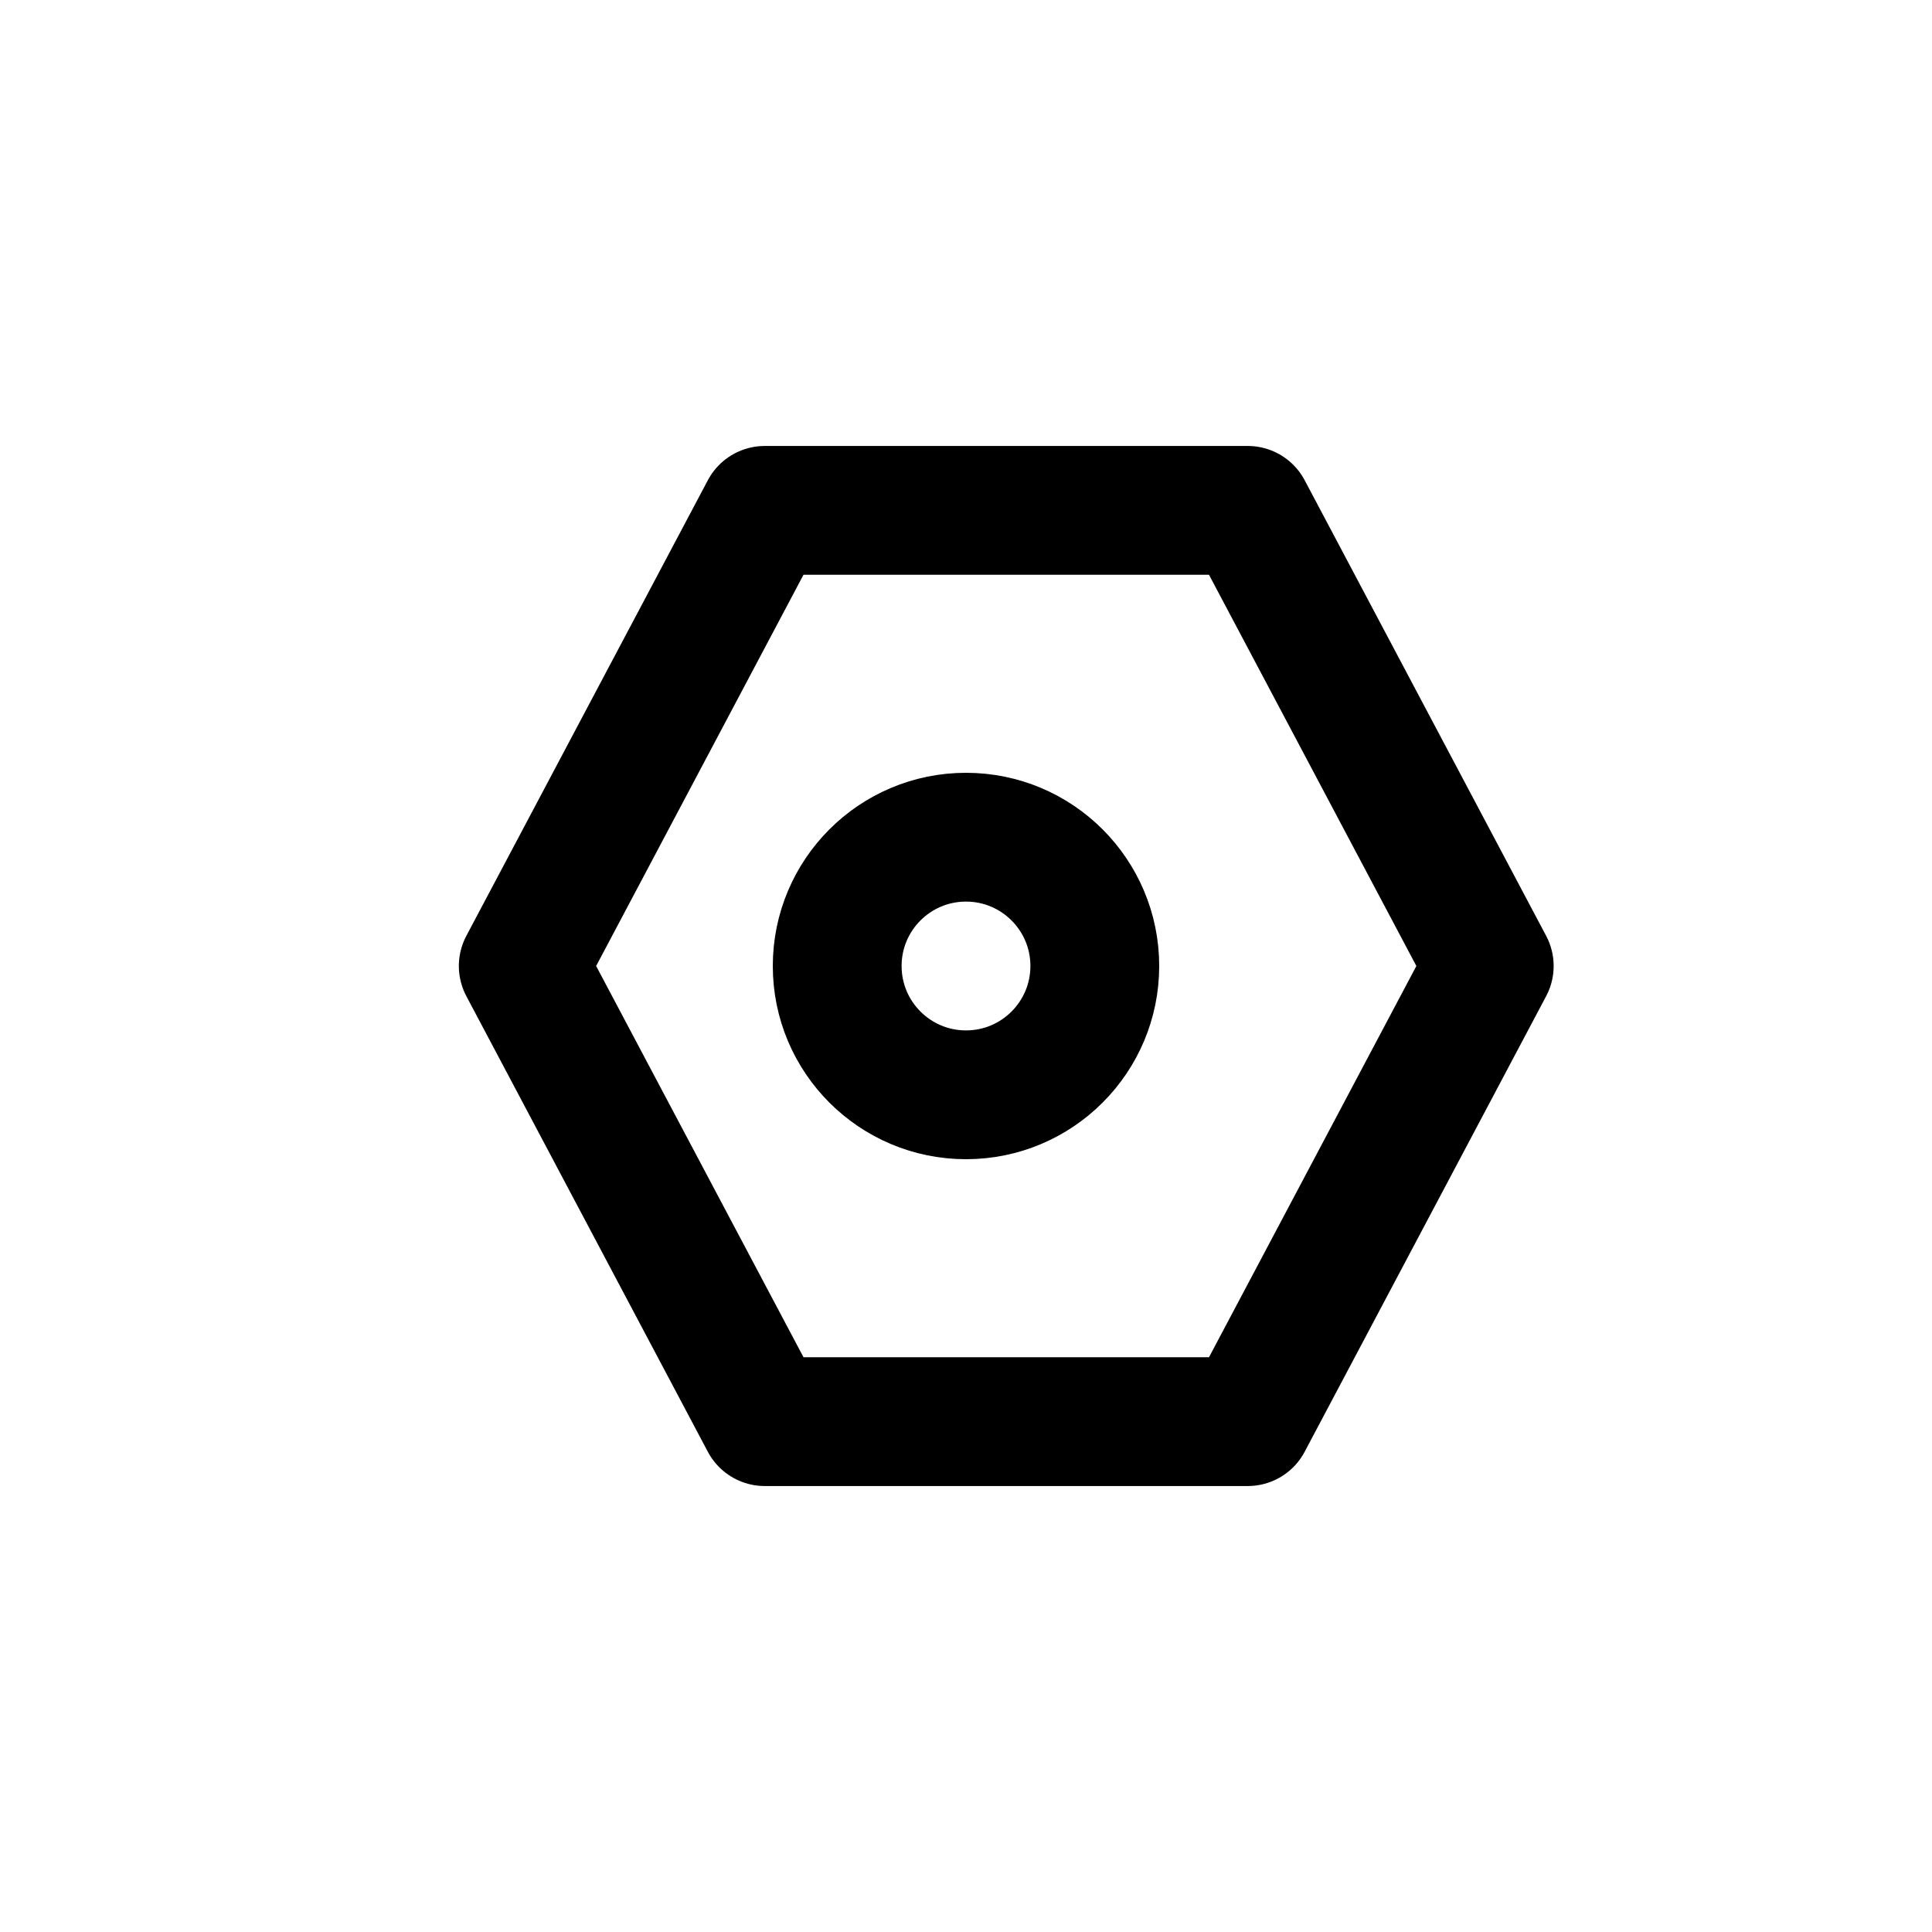
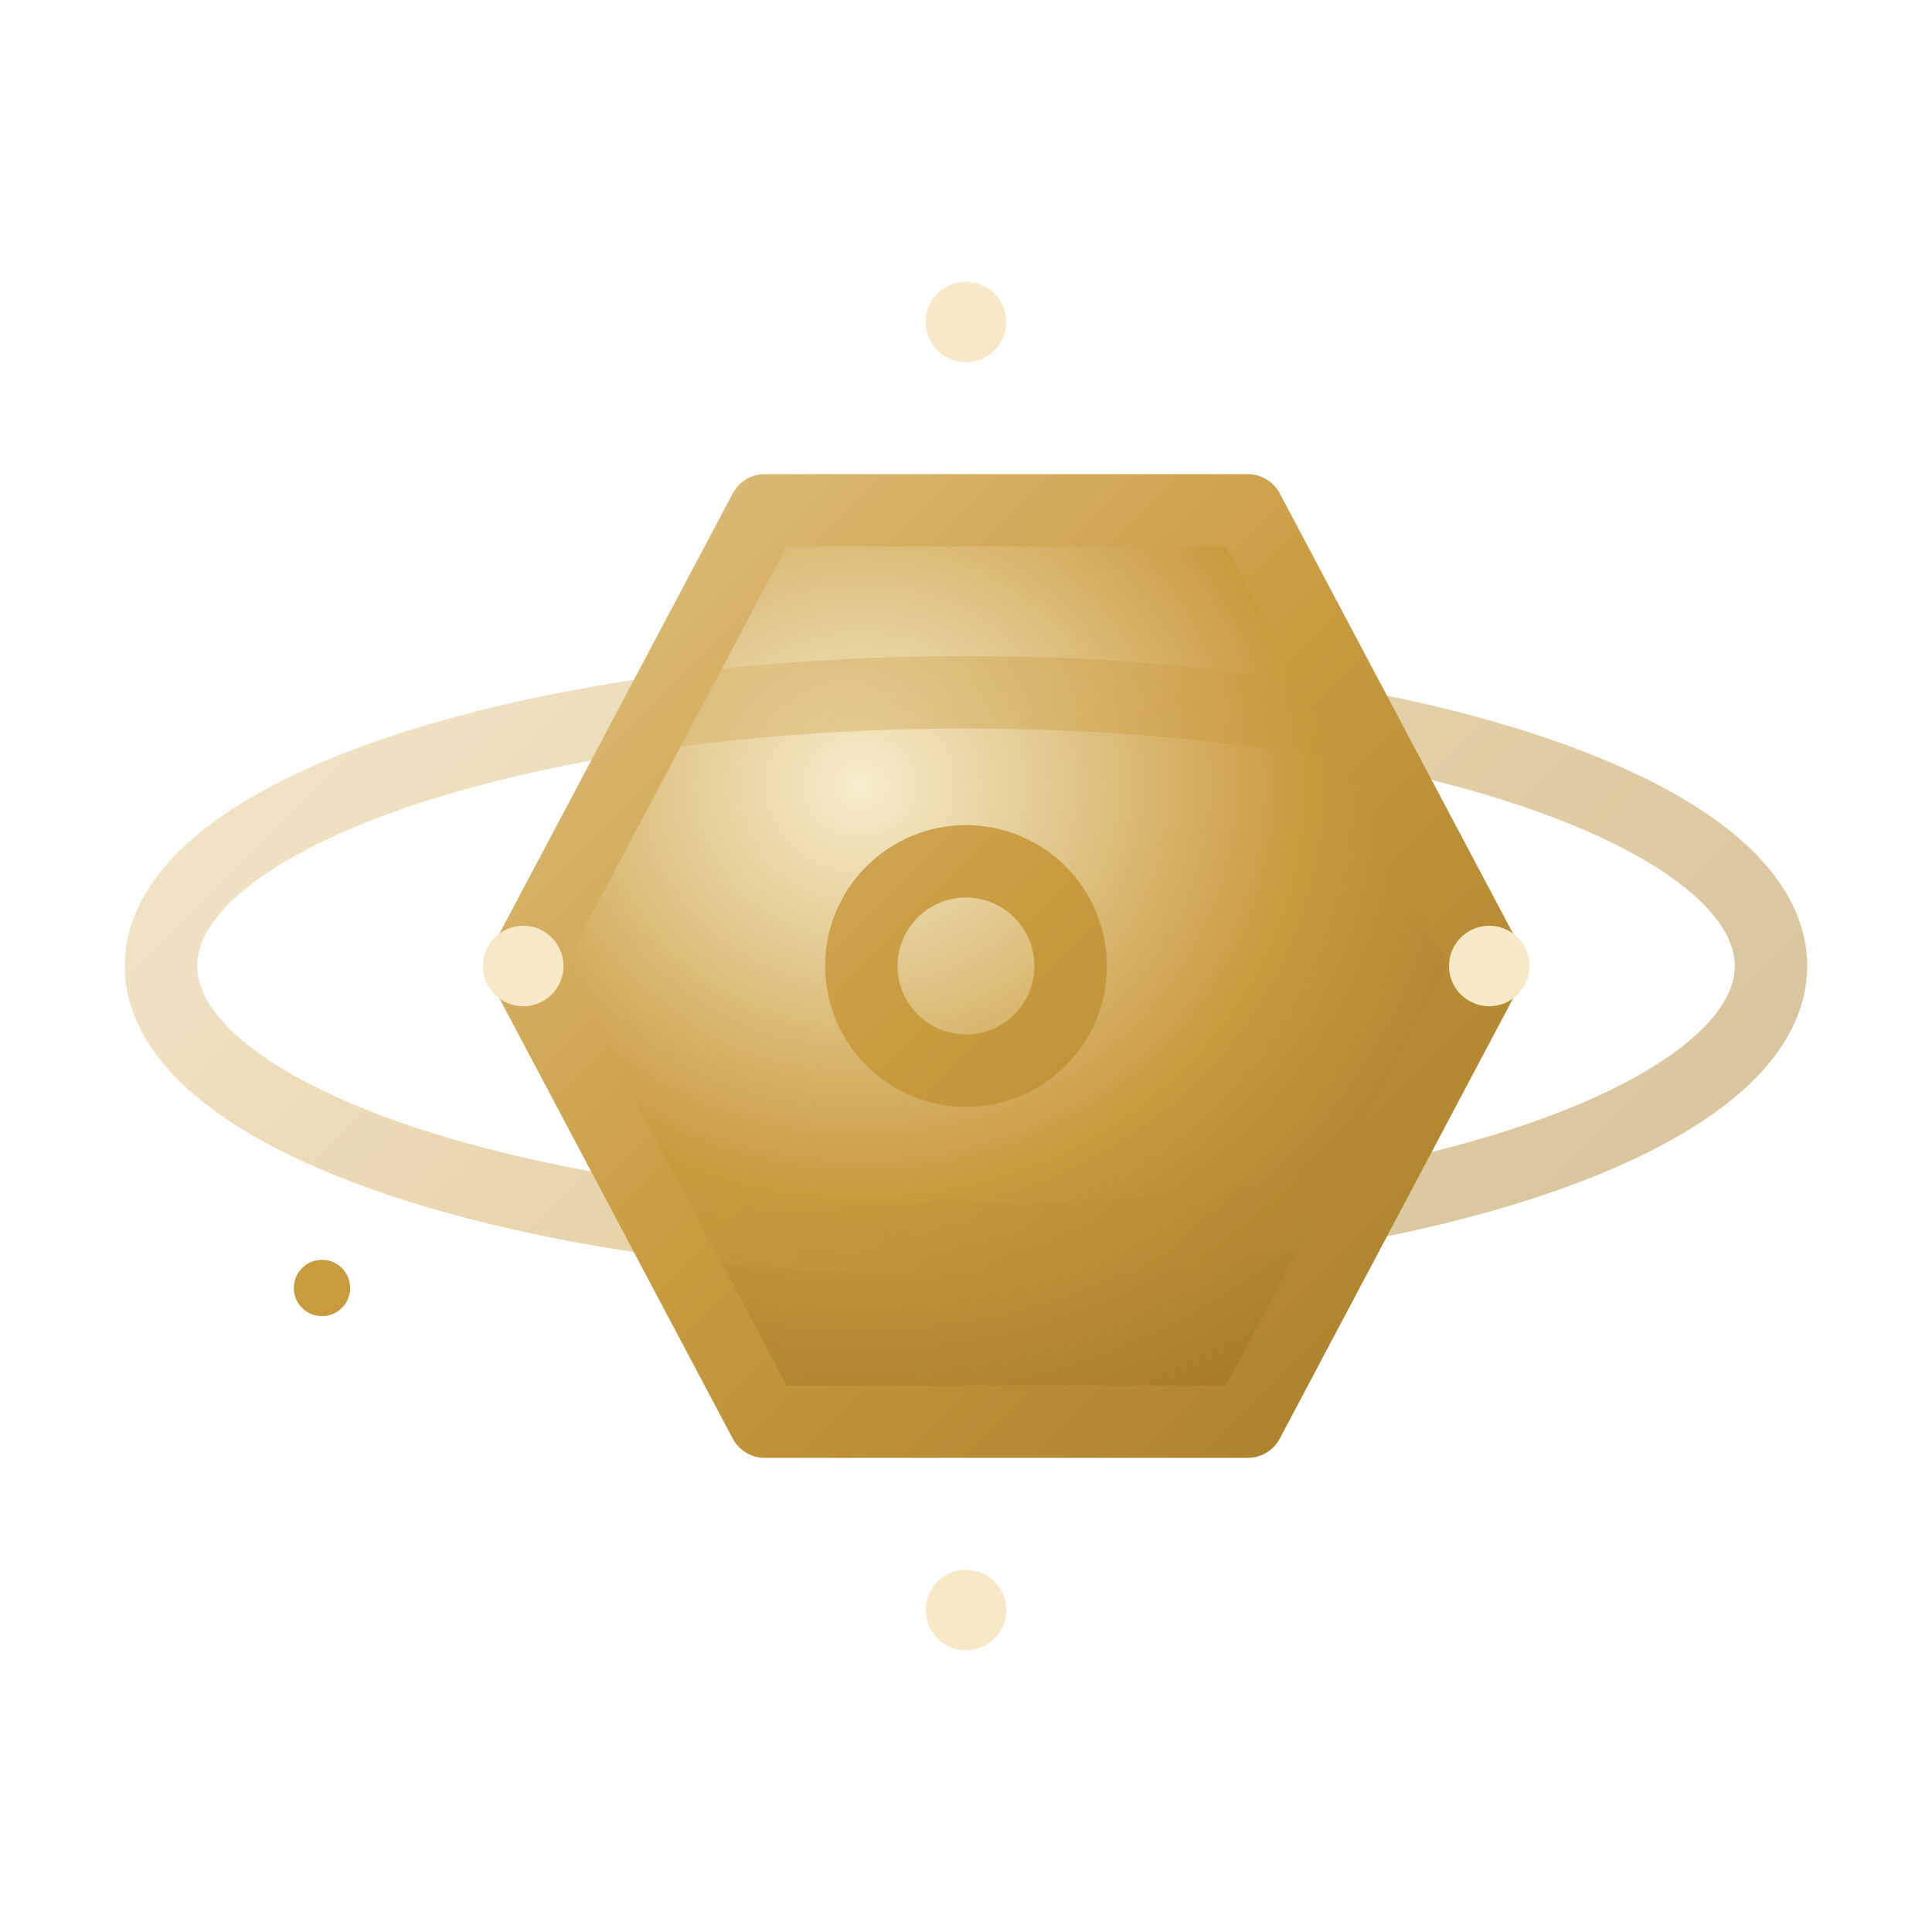
- <svg xmlns="http://www.w3.org/2000/svg" viewBox="0 0 24 24" fill="none" stroke="currentColor" stroke-width="1.6" stroke-linecap="round" stroke-linejoin="round">
-   <polygon points="18.5,12 15.5,17.66 9.5,17.66 6.5,12 9.5,6.34 15.5,6.34" />
-   <circle cx="12" cy="12" r="1.6" />
+ <svg xmlns="http://www.w3.org/2000/svg" viewBox="0 0 24 24" fill="none" stroke="url(#gold)" stroke-width="0.9" stroke-linecap="round" stroke-linejoin="round">
+   <defs>
+     <linearGradient id="gold" x1="3" y1="3" x2="21" y2="21" gradientUnits="userSpaceOnUse">
+       <stop offset="0" stop-color="#EBD9A8" />
+       <stop offset="0.5" stop-color="#C99B3F" />
+       <stop offset="1" stop-color="#96701F" />
+     </linearGradient>
+     <radialGradient id="goldFill" cx="0.35" cy="0.3" r="0.9">
+       <stop offset="0" stop-color="#F7EDCD" />
+       <stop offset="0.5" stop-color="#C99B3F" />
+       <stop offset="1" stop-color="#96701F" />
+     </radialGradient>
+   </defs>
+   <polygon points="18.5,12 15.5,17.66 9.5,17.66 6.5,12 9.5,6.34 15.5,6.34" fill="url(#goldFill)" />
+   <circle cx="12" cy="12" r="1.3" fill="none" />
+   <ellipse cx="12" cy="12" rx="10" ry="3.4" opacity="0.45" />
+   <circle cx="6.5" cy="12" r="0.5" fill="#F7E9C8" stroke="none" />
+   <circle cx="18.5" cy="12" r="0.5" fill="#F7E9C8" stroke="none" />
+   <circle cx="12" cy="4" r="0.5" fill="#F7E9C8" stroke="none" />
+   <circle cx="12" cy="20" r="0.5" fill="#F7E9C8" stroke="none" />
+   <circle cx="4" cy="16" r="0.35" fill="#C99B3F" stroke="none" />
</svg>
